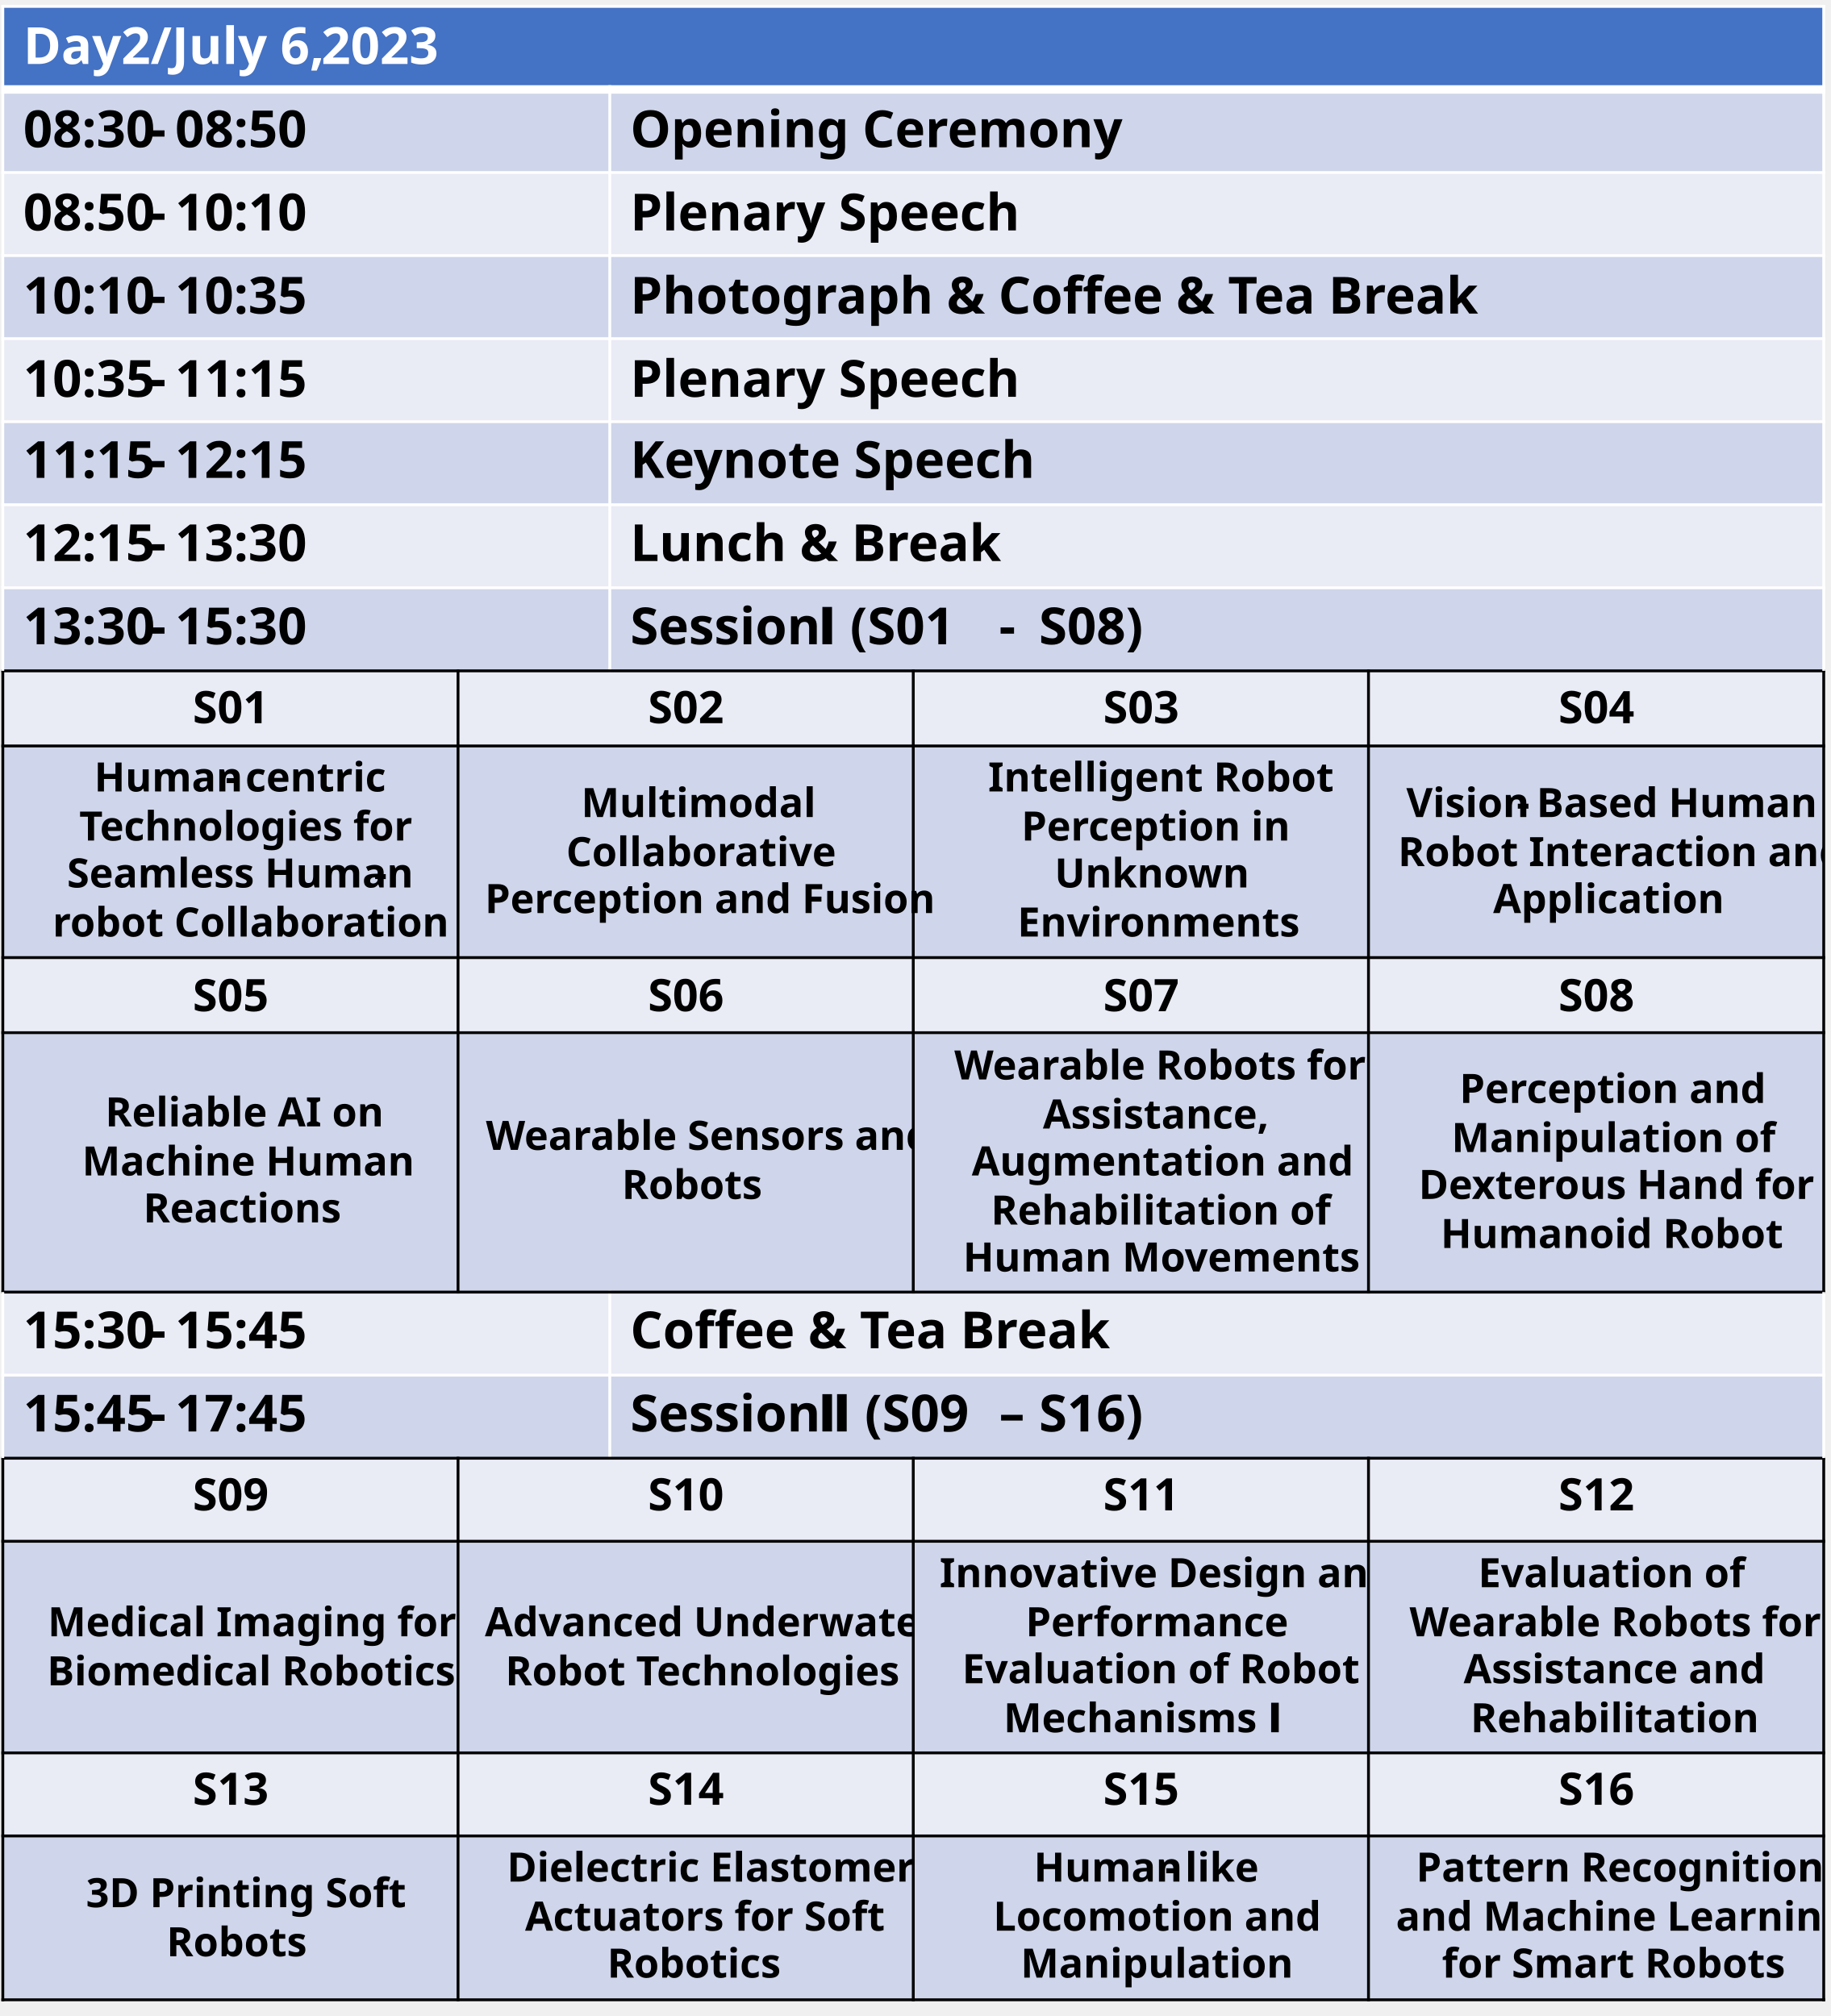
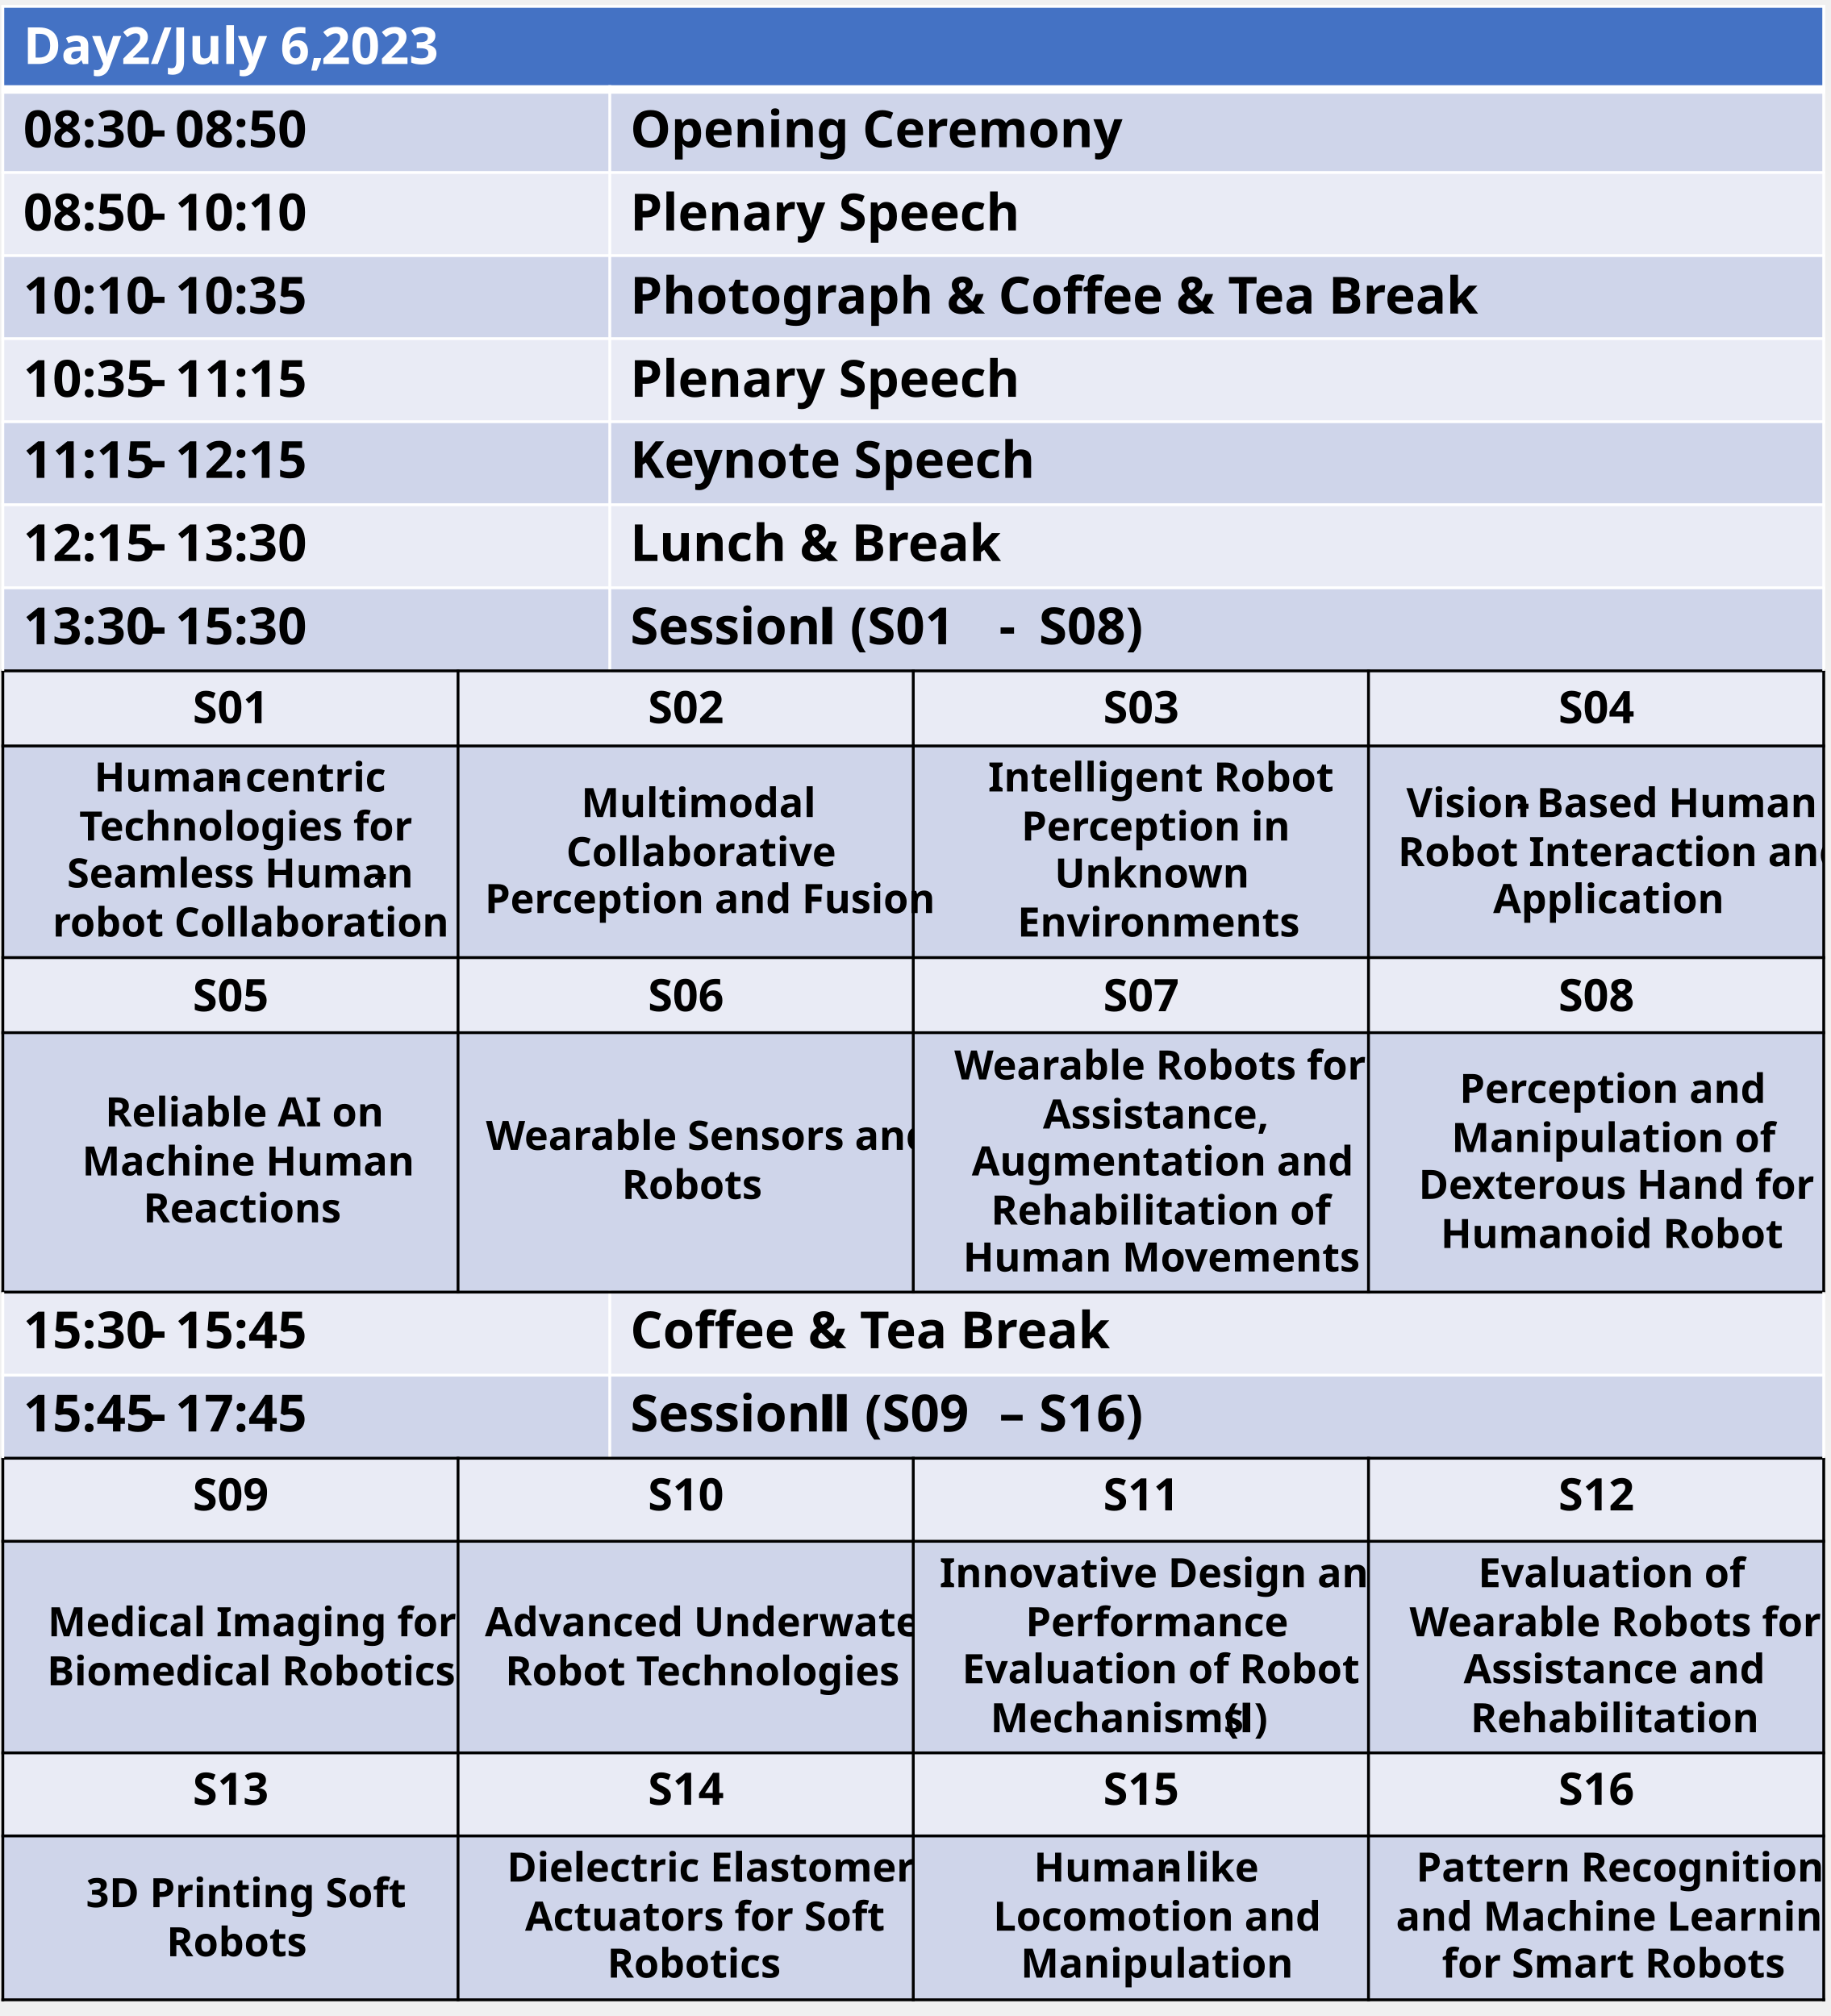
<svg xmlns="http://www.w3.org/2000/svg" width="858" height="945" overflow="hidden">
  <defs>
    <clipPath id="clip0">
      <rect x="226" y="-3" width="858" height="945" />
    </clipPath>
    <clipPath id="clip1">
      <rect x="227" y="-82" width="854" height="202" />
    </clipPath>
    <clipPath id="clip2">
      <rect x="511" y="-43" width="570" height="202" />
    </clipPath>
    <clipPath id="clip3">
      <rect x="227" y="-43" width="285" height="202" />
    </clipPath>
    <clipPath id="clip4">
      <rect x="511" y="-4" width="570" height="202" />
    </clipPath>
    <clipPath id="clip5">
      <rect x="227" y="-4" width="285" height="202" />
    </clipPath>
    <clipPath id="clip6">
      <rect x="511" y="35" width="570" height="202" />
    </clipPath>
    <clipPath id="clip7">
      <rect x="227" y="35" width="285" height="202" />
    </clipPath>
    <clipPath id="clip8">
      <rect x="511" y="74" width="570" height="202" />
    </clipPath>
    <clipPath id="clip9">
      <rect x="227" y="74" width="285" height="202" />
    </clipPath>
    <clipPath id="clip10">
      <rect x="511" y="113" width="570" height="202" />
    </clipPath>
    <clipPath id="clip11">
      <rect x="227" y="113" width="285" height="202" />
    </clipPath>
    <clipPath id="clip12">
      <rect x="511" y="152" width="570" height="202" />
    </clipPath>
    <clipPath id="clip13">
      <rect x="227" y="152" width="285" height="202" />
    </clipPath>
    <clipPath id="clip14">
      <rect x="511" y="190" width="570" height="203" />
    </clipPath>
    <clipPath id="clip15">
      <rect x="227" y="190" width="285" height="203" />
    </clipPath>
    <clipPath id="clip16">
      <rect x="867" y="161" width="214" height="471" />
    </clipPath>
    <clipPath id="clip17">
      <rect x="440" y="385" width="214" height="314" />
    </clipPath>
    <clipPath id="clip18">
      <rect x="511" y="521" width="570" height="202" />
    </clipPath>
    <clipPath id="clip19">
      <rect x="227" y="521" width="285" height="202" />
    </clipPath>
    <clipPath id="clip20">
      <rect x="511" y="560" width="570" height="202" />
    </clipPath>
    <clipPath id="clip21">
      <rect x="227" y="560" width="285" height="202" />
    </clipPath>
    <clipPath id="clip22">
      <rect x="653" y="455" width="215" height="628" />
    </clipPath>
    <clipPath id="clip23">
      <rect x="440" y="612" width="214" height="314" />
    </clipPath>
    <clipPath id="clip24">
      <rect x="867" y="660" width="214" height="472" />
    </clipPath>
  </defs>
  <g clip-path="url(#clip0)" transform="translate(-226 3)">
    <path d="M227.314 0 1080.65 0 1080.65 38.933 227.314 38.933Z" fill="#4472C4" fill-rule="evenodd" />
    <path d="M227.314 38.933 511.758 38.933 511.758 77.867 227.314 77.867Z" fill="#CFD5EA" fill-rule="evenodd" />
    <path d="M511.758 38.933 1080.65 38.933 1080.65 77.867 511.758 77.867Z" fill="#CFD5EA" fill-rule="evenodd" />
    <path d="M227.314 77.867 511.758 77.867 511.758 116.8 227.314 116.8Z" fill="#E9EBF5" fill-rule="evenodd" />
    <path d="M511.758 77.867 1080.65 77.867 1080.65 116.8 511.758 116.8Z" fill="#E9EBF5" fill-rule="evenodd" />
    <path d="M227.314 116.8 511.758 116.8 511.758 155.733 227.314 155.733Z" fill="#CFD5EA" fill-rule="evenodd" />
    <path d="M511.758 116.8 1080.65 116.8 1080.65 155.733 511.758 155.733Z" fill="#CFD5EA" fill-rule="evenodd" />
    <path d="M227.314 155.733 511.758 155.733 511.758 194.667 227.314 194.667Z" fill="#E9EBF5" fill-rule="evenodd" />
    <path d="M511.758 155.733 1080.65 155.733 1080.65 194.667 511.758 194.667Z" fill="#E9EBF5" fill-rule="evenodd" />
    <path d="M227.314 194.667 511.758 194.667 511.758 233.6 227.314 233.6Z" fill="#CFD5EA" fill-rule="evenodd" />
    <path d="M511.758 194.667 1080.65 194.667 1080.65 233.6 511.758 233.6Z" fill="#CFD5EA" fill-rule="evenodd" />
    <path d="M227.314 233.6 511.758 233.6 511.758 272.533 227.314 272.533Z" fill="#E9EBF5" fill-rule="evenodd" />
    <path d="M511.758 233.6 1080.65 233.6 1080.65 272.533 511.758 272.533Z" fill="#E9EBF5" fill-rule="evenodd" />
    <path d="M227.314 272.533 511.758 272.533 511.758 311.467 227.314 311.467Z" fill="#CFD5EA" fill-rule="evenodd" />
    <path d="M511.758 272.533 1080.65 272.533 1080.65 311.467 511.758 311.467Z" fill="#CFD5EA" fill-rule="evenodd" />
    <path d="M227.314 311.467 440.647 311.467 440.647 346.667 227.314 346.667Z" fill="#E9EBF5" fill-rule="evenodd" />
    <path d="M440.647 311.467 653.98 311.467 653.98 346.667 440.647 346.667Z" fill="#E9EBF5" fill-rule="evenodd" />
    <path d="M653.98 311.467 867.314 311.467 867.314 346.667 653.98 346.667Z" fill="#E9EBF5" fill-rule="evenodd" />
    <path d="M867.314 311.467 1080.65 311.467 1080.65 346.667 867.314 346.667Z" fill="#E9EBF5" fill-rule="evenodd" />
    <path d="M227.314 346.667 440.647 346.667 440.647 445.867 227.314 445.867Z" fill="#CFD5EA" fill-rule="evenodd" />
    <path d="M440.647 346.667 653.98 346.667 653.98 445.867 440.647 445.867Z" fill="#CFD5EA" fill-rule="evenodd" />
    <path d="M653.98 346.667 867.314 346.667 867.314 445.867 653.98 445.867Z" fill="#CFD5EA" fill-rule="evenodd" />
    <path d="M867.314 346.667 1080.65 346.667 1080.65 445.867 867.314 445.867Z" fill="#CFD5EA" fill-rule="evenodd" />
    <path d="M227.314 445.867 440.647 445.867 440.647 481.067 227.314 481.067Z" fill="#E9EBF5" fill-rule="evenodd" />
    <path d="M440.647 445.867 653.98 445.867 653.98 481.067 440.647 481.067Z" fill="#E9EBF5" fill-rule="evenodd" />
    <path d="M653.98 445.867 867.314 445.867 867.314 481.067 653.98 481.067Z" fill="#E9EBF5" fill-rule="evenodd" />
    <path d="M867.314 445.867 1080.65 445.867 1080.65 481.067 867.314 481.067Z" fill="#E9EBF5" fill-rule="evenodd" />
    <path d="M227.314 481.067 440.647 481.067 440.647 602.667 227.314 602.667Z" fill="#CFD5EA" fill-rule="evenodd" />
    <path d="M440.647 481.067 653.98 481.067 653.98 602.667 440.647 602.667Z" fill="#CFD5EA" fill-rule="evenodd" />
    <path d="M653.98 481.067 867.314 481.067 867.314 602.667 653.98 602.667Z" fill="#CFD5EA" fill-rule="evenodd" />
    <path d="M867.314 481.067 1080.65 481.067 1080.65 602.667 867.314 602.667Z" fill="#CFD5EA" fill-rule="evenodd" />
    <path d="M227.314 602.667 511.758 602.667 511.758 641.6 227.314 641.6Z" fill="#E9EBF5" fill-rule="evenodd" />
    <path d="M511.758 602.667 1080.65 602.667 1080.65 641.6 511.758 641.6Z" fill="#E9EBF5" fill-rule="evenodd" />
    <path d="M227.314 641.6 511.758 641.6 511.758 680.533 227.314 680.533Z" fill="#CFD5EA" fill-rule="evenodd" />
    <path d="M511.758 641.6 1080.65 641.6 1080.65 680.533 511.758 680.533Z" fill="#CFD5EA" fill-rule="evenodd" />
    <path d="M227.314 680.533 440.647 680.533 440.647 719.467 227.314 719.467Z" fill="#E9EBF5" fill-rule="evenodd" />
    <path d="M440.647 680.533 653.98 680.533 653.98 719.467 440.647 719.467Z" fill="#E9EBF5" fill-rule="evenodd" />
    <path d="M653.98 680.533 867.314 680.533 867.314 719.467 653.98 719.467Z" fill="#E9EBF5" fill-rule="evenodd" />
    <path d="M867.314 680.533 1080.65 680.533 1080.65 719.467 867.314 719.467Z" fill="#E9EBF5" fill-rule="evenodd" />
    <path d="M227.314 719.467 440.647 719.467 440.647 818.667 227.314 818.667Z" fill="#CFD5EA" fill-rule="evenodd" />
    <path d="M440.647 719.467 653.98 719.467 653.98 818.667 440.647 818.667Z" fill="#CFD5EA" fill-rule="evenodd" />
    <path d="M653.98 719.467 867.314 719.467 867.314 818.667 653.98 818.667Z" fill="#CFD5EA" fill-rule="evenodd" />
    <path d="M867.314 719.467 1080.65 719.467 1080.65 818.667 867.314 818.667Z" fill="#CFD5EA" fill-rule="evenodd" />
    <path d="M227.314 818.667 440.647 818.667 440.647 857.6 227.314 857.6Z" fill="#E9EBF5" fill-rule="evenodd" />
    <path d="M440.647 818.667 653.98 818.667 653.98 857.6 440.647 857.6Z" fill="#E9EBF5" fill-rule="evenodd" />
    <path d="M653.98 818.667 867.314 818.667 867.314 857.6 653.98 857.6Z" fill="#E9EBF5" fill-rule="evenodd" />
    <path d="M867.314 818.667 1080.65 818.667 1080.65 857.6 867.314 857.6Z" fill="#E9EBF5" fill-rule="evenodd" />
    <path d="M227.314 857.6 440.647 857.6 440.647 934.4 227.314 934.4Z" fill="#CFD5EA" fill-rule="evenodd" />
    <path d="M440.647 857.6 653.98 857.6 653.98 934.4 440.647 934.4Z" fill="#CFD5EA" fill-rule="evenodd" />
    <path d="M653.98 857.6 867.314 857.6 867.314 934.4 653.98 934.4Z" fill="#CFD5EA" fill-rule="evenodd" />
    <path d="M867.314 857.6 1080.65 857.6 1080.65 934.4 867.314 934.4Z" fill="#CFD5EA" fill-rule="evenodd" />
    <path d="M440.647 310.8 440.647 603.333" stroke="#000000" stroke-width="1.333" stroke-linejoin="round" stroke-miterlimit="10" fill="none" fill-rule="evenodd" />
    <path d="M440.647 679.867 440.647 935.067" stroke="#000000" stroke-width="1.333" stroke-linejoin="round" stroke-miterlimit="10" fill="none" fill-rule="evenodd" />
    <path d="M511.758 36.933 511.758 312.133" stroke="#FFFFFF" stroke-width="1.333" stroke-linejoin="round" stroke-miterlimit="10" fill="none" fill-rule="evenodd" />
    <path d="M511.758 602 511.758 681.2" stroke="#FFFFFF" stroke-width="1.333" stroke-linejoin="round" stroke-miterlimit="10" fill="none" fill-rule="evenodd" />
    <path d="M653.98 310.8 653.98 603.333" stroke="#000000" stroke-width="1.333" stroke-linejoin="round" stroke-miterlimit="10" fill="none" fill-rule="evenodd" />
    <path d="M653.98 679.867 653.98 935.067" stroke="#000000" stroke-width="1.333" stroke-linejoin="round" stroke-miterlimit="10" fill="none" fill-rule="evenodd" />
    <path d="M867.314 310.8 867.314 603.333" stroke="#000000" stroke-width="1.333" stroke-linejoin="round" stroke-miterlimit="10" fill="none" fill-rule="evenodd" />
    <path d="M867.314 679.867 867.314 935.067" stroke="#000000" stroke-width="1.333" stroke-linejoin="round" stroke-miterlimit="10" fill="none" fill-rule="evenodd" />
    <path d="M226.647 38.933 1081.31 38.933" stroke="#FFFFFF" stroke-width="4" stroke-linejoin="round" stroke-miterlimit="10" fill="none" fill-rule="evenodd" />
    <path d="M226.647 77.867 1081.31 77.867" stroke="#FFFFFF" stroke-width="1.333" stroke-linejoin="round" stroke-miterlimit="10" fill="none" fill-rule="evenodd" />
    <path d="M226.647 116.8 1081.31 116.8" stroke="#FFFFFF" stroke-width="1.333" stroke-linejoin="round" stroke-miterlimit="10" fill="none" fill-rule="evenodd" />
    <path d="M226.647 155.733 1081.31 155.733" stroke="#FFFFFF" stroke-width="1.333" stroke-linejoin="round" stroke-miterlimit="10" fill="none" fill-rule="evenodd" />
    <path d="M226.647 194.667 1081.31 194.667" stroke="#FFFFFF" stroke-width="1.333" stroke-linejoin="round" stroke-miterlimit="10" fill="none" fill-rule="evenodd" />
    <path d="M226.647 233.6 1081.31 233.6" stroke="#FFFFFF" stroke-width="1.333" stroke-linejoin="round" stroke-miterlimit="10" fill="none" fill-rule="evenodd" />
    <path d="M226.647 272.533 1081.31 272.533" stroke="#FFFFFF" stroke-width="1.333" stroke-linejoin="round" stroke-miterlimit="10" fill="none" fill-rule="evenodd" />
    <path d="M226.647 311.467 1081.31 311.467" stroke="#000000" stroke-width="1.333" stroke-linejoin="round" stroke-miterlimit="10" fill="none" fill-rule="evenodd" />
    <path d="M226.647 346.667 1081.31 346.667" stroke="#000000" stroke-width="1.333" stroke-linejoin="round" stroke-miterlimit="10" fill="none" fill-rule="evenodd" />
    <path d="M226.647 445.867 1081.31 445.867" stroke="#000000" stroke-width="1.333" stroke-linejoin="round" stroke-miterlimit="10" fill="none" fill-rule="evenodd" />
    <path d="M226.647 481.067 1081.31 481.067" stroke="#000000" stroke-width="1.333" stroke-linejoin="round" stroke-miterlimit="10" fill="none" fill-rule="evenodd" />
    <path d="M226.647 602.667 1081.31 602.667" stroke="#000000" stroke-width="1.333" stroke-linejoin="round" stroke-miterlimit="10" fill="none" fill-rule="evenodd" />
    <path d="M226.647 641.6 1081.31 641.6" stroke="#FFFFFF" stroke-width="1.333" stroke-linejoin="round" stroke-miterlimit="10" fill="none" fill-rule="evenodd" />
    <path d="M226.647 680.533 1081.31 680.533" stroke="#000000" stroke-width="1.333" stroke-linejoin="round" stroke-miterlimit="10" fill="none" fill-rule="evenodd" />
    <path d="M226.647 719.467 1081.31 719.467" stroke="#000000" stroke-width="1.333" stroke-linejoin="round" stroke-miterlimit="10" fill="none" fill-rule="evenodd" />
    <path d="M226.647 818.667 1081.31 818.667" stroke="#000000" stroke-width="1.333" stroke-linejoin="round" stroke-miterlimit="10" fill="none" fill-rule="evenodd" />
    <path d="M226.647 857.6 1081.31 857.6" stroke="#000000" stroke-width="1.333" stroke-linejoin="round" stroke-miterlimit="10" fill="none" fill-rule="evenodd" />
    <path d="M227.314-0.667 227.314 311.467" stroke="#FFFFFF" stroke-width="1.333" stroke-linejoin="round" stroke-miterlimit="10" fill="none" fill-rule="evenodd" />
    <path d="M227.314 311.467 227.314 602.667" stroke="#000000" stroke-width="1.333" stroke-linejoin="round" stroke-miterlimit="10" fill="none" fill-rule="evenodd" />
    <path d="M227.314 602.667 227.314 680.533" stroke="#FFFFFF" stroke-width="1.333" stroke-linejoin="round" stroke-miterlimit="10" fill="none" fill-rule="evenodd" />
    <path d="M227.314 680.533 227.314 935.067" stroke="#000000" stroke-width="1.333" stroke-linejoin="round" stroke-miterlimit="10" fill="none" fill-rule="evenodd" />
    <path d="M1080.65-0.667 1080.65 311.467" stroke="#FFFFFF" stroke-width="1.333" stroke-linejoin="round" stroke-miterlimit="10" fill="none" fill-rule="evenodd" />
    <path d="M1080.65 311.467 1080.65 602.667" stroke="#000000" stroke-width="1.333" stroke-linejoin="round" stroke-miterlimit="10" fill="none" fill-rule="evenodd" />
    <path d="M1080.65 602.667 1080.65 680.533" stroke="#FFFFFF" stroke-width="1.333" stroke-linejoin="round" stroke-miterlimit="10" fill="none" fill-rule="evenodd" />
    <path d="M1080.65 680.533 1080.65 935.067" stroke="#000000" stroke-width="1.333" stroke-linejoin="round" stroke-miterlimit="10" fill="none" fill-rule="evenodd" />
    <path d="M226.647 0 1081.31 0" stroke="#FFFFFF" stroke-width="1.333" stroke-linejoin="round" stroke-miterlimit="10" fill="none" fill-rule="evenodd" />
    <path d="M226.647 934.4 1081.31 934.4" stroke="#000000" stroke-width="1.333" stroke-linejoin="round" stroke-miterlimit="10" fill="none" fill-rule="evenodd" />
    <g clip-path="url(#clip1)">
      <text fill="#FFFFFF" font-family="DengXian,DengXian_MSFontService,sans-serif" font-weight="700" font-size="24" transform="translate(236.914 27)">Day2/July 6,</text>
    </g>
    <text fill="#FFFFFF" font-family="DengXian,DengXian_MSFontService,sans-serif" font-weight="700" font-size="24" transform="translate(376.58 27)">2023</text>
    <g clip-path="url(#clip2)">
      <text font-family="DengXian,DengXian_MSFontService,sans-serif" font-weight="700" font-size="24" transform="translate(521.358 66)">Opening Ceremony</text>
    </g>
    <g clip-path="url(#clip3)">
      <text font-family="DengXian,DengXian_MSFontService,sans-serif" font-weight="700" font-size="24" transform="translate(236.914 66)">08:30</text>
    </g>
    <text font-family="DengXian,DengXian_MSFontService,sans-serif" font-weight="700" font-size="24" transform="translate(296.08 66)">-</text>
    <text font-family="DengXian,DengXian_MSFontService,sans-serif" font-weight="700" font-size="24" transform="translate(308.08 66)">08:50</text>
    <g clip-path="url(#clip4)">
      <text font-family="DengXian,DengXian_MSFontService,sans-serif" font-weight="700" font-size="24" transform="translate(521.358 105)">Plenary Speech</text>
    </g>
    <g clip-path="url(#clip5)">
      <text font-family="DengXian,DengXian_MSFontService,sans-serif" font-weight="700" font-size="24" transform="translate(236.914 105)">08:50</text>
    </g>
    <text font-family="DengXian,DengXian_MSFontService,sans-serif" font-weight="700" font-size="24" transform="translate(296.08 105)">-</text>
    <text font-family="DengXian,DengXian_MSFontService,sans-serif" font-weight="700" font-size="24" transform="translate(308.08 105)">10:10</text>
    <g clip-path="url(#clip6)">
      <text font-family="DengXian,DengXian_MSFontService,sans-serif" font-weight="700" font-size="24" transform="translate(521.358 144)">Photograph &amp; Coffee &amp; Tea Break</text>
    </g>
    <g clip-path="url(#clip7)">
      <text font-family="DengXian,DengXian_MSFontService,sans-serif" font-weight="700" font-size="24" transform="translate(236.914 144)">10:10</text>
    </g>
    <text font-family="DengXian,DengXian_MSFontService,sans-serif" font-weight="700" font-size="24" transform="translate(296.08 144)">-</text>
    <text font-family="DengXian,DengXian_MSFontService,sans-serif" font-weight="700" font-size="24" transform="translate(308.08 144)">10:35</text>
    <g clip-path="url(#clip8)">
      <text font-family="DengXian,DengXian_MSFontService,sans-serif" font-weight="700" font-size="24" transform="translate(521.358 183)">Plenary Speech</text>
    </g>
    <g clip-path="url(#clip9)">
      <text font-family="DengXian,DengXian_MSFontService,sans-serif" font-weight="700" font-size="24" transform="translate(236.914 183)">10:35</text>
    </g>
    <text font-family="DengXian,DengXian_MSFontService,sans-serif" font-weight="700" font-size="24" transform="translate(296.08 183)">-</text>
    <text font-family="DengXian,DengXian_MSFontService,sans-serif" font-weight="700" font-size="24" transform="translate(308.08 183)">11:15</text>
    <g clip-path="url(#clip10)">
      <text font-family="DengXian,DengXian_MSFontService,sans-serif" font-weight="700" font-size="24" transform="translate(521.358 221)">Keynote Speech</text>
    </g>
    <g clip-path="url(#clip11)">
      <text font-family="DengXian,DengXian_MSFontService,sans-serif" font-weight="700" font-size="24" transform="translate(236.914 221)">11:15</text>
    </g>
    <text font-family="DengXian,DengXian_MSFontService,sans-serif" font-weight="700" font-size="24" transform="translate(296.08 221)">-</text>
    <text font-family="DengXian,DengXian_MSFontService,sans-serif" font-weight="700" font-size="24" transform="translate(308.08 221)">12:15</text>
    <g clip-path="url(#clip12)">
      <text font-family="DengXian,DengXian_MSFontService,sans-serif" font-weight="700" font-size="24" transform="translate(521.358 260)">Lunch &amp; Break</text>
    </g>
    <g clip-path="url(#clip13)">
      <text font-family="DengXian,DengXian_MSFontService,sans-serif" font-weight="700" font-size="24" transform="translate(236.914 260)">12:15</text>
    </g>
    <text font-family="DengXian,DengXian_MSFontService,sans-serif" font-weight="700" font-size="24" transform="translate(296.08 260)">-</text>
    <text font-family="DengXian,DengXian_MSFontService,sans-serif" font-weight="700" font-size="24" transform="translate(308.08 260)">13:30</text>
    <g clip-path="url(#clip14)">
      <text font-family="DengXian,DengXian_MSFontService,sans-serif" font-weight="700" font-size="24" transform="translate(521.358 299)">Session</text>
    </g>
    <text font-family="DengXian,DengXian_MSFontService,sans-serif" font-weight="700" font-size="24" transform="translate(609.191 299)">Ⅰ (S01</text>
    <text font-family="DengXian,DengXian_MSFontService,sans-serif" font-weight="700" font-size="24" transform="translate(694.191 299)">-</text>
    <text font-family="DengXian,DengXian_MSFontService,sans-serif" font-weight="700" font-size="24" transform="translate(712.858 299)">S08)</text>
    <g clip-path="url(#clip15)">
      <text font-family="DengXian,DengXian_MSFontService,sans-serif" font-weight="700" font-size="24" transform="translate(236.914 299)">13:30</text>
    </g>
    <text font-family="DengXian,DengXian_MSFontService,sans-serif" font-weight="700" font-size="24" transform="translate(296.08 299)">-</text>
    <text font-family="DengXian,DengXian_MSFontService,sans-serif" font-weight="700" font-size="24" transform="translate(308.08 299)">15:30</text>
    <text font-family="DengXian,DengXian_MSFontService,sans-serif" font-weight="700" font-size="21" transform="translate(956.314 336)">S04</text>
    <text font-family="DengXian,DengXian_MSFontService,sans-serif" font-weight="700" font-size="21" transform="translate(742.98 336)">S03</text>
    <text font-family="DengXian,DengXian_MSFontService,sans-serif" font-weight="700" font-size="21" transform="translate(529.647 336)">S02</text>
    <text font-family="DengXian,DengXian_MSFontService,sans-serif" font-weight="700" font-size="21" transform="translate(316.314 336)">S01</text>
    <text font-family="DengXian,DengXian_MSFontService,sans-serif" font-weight="700" font-size="19" transform="translate(885.06 380)">Vision</text>
    <text font-family="DengXian,DengXian_MSFontService,sans-serif" font-weight="700" font-size="19" transform="translate(936.727 380)">-</text>
    <text font-family="DengXian,DengXian_MSFontService,sans-serif" font-weight="700" font-size="19" transform="translate(946.06 380)">Based Human</text>
    <g clip-path="url(#clip16)">
      <text font-family="DengXian,DengXian_MSFontService,sans-serif" font-weight="700" font-size="19" transform="translate(881.147 403)">Robot Interaction and</text>
    </g>
    <text font-family="DengXian,DengXian_MSFontService,sans-serif" font-weight="700" font-size="19" transform="translate(925.727 425)">Application</text>
    <text font-family="DengXian,DengXian_MSFontService,sans-serif" font-weight="700" font-size="19" transform="translate(689.064 368)">Intelligent Robot</text>
    <text font-family="DengXian,DengXian_MSFontService,sans-serif" font-weight="700" font-size="19" transform="translate(704.65 391)">Perception in</text>
    <text font-family="DengXian,DengXian_MSFontService,sans-serif" font-weight="700" font-size="19" transform="translate(720.23 413)">Unknown</text>
    <text font-family="DengXian,DengXian_MSFontService,sans-serif" font-weight="700" font-size="19" transform="translate(702.817 436)">Environments</text>
    <text font-family="DengXian,DengXian_MSFontService,sans-serif" font-weight="700" font-size="19" transform="translate(498.397 380)">Multimodal</text>
    <text font-family="DengXian,DengXian_MSFontService,sans-serif" font-weight="700" font-size="19" transform="translate(491.317 403)">Collaborative</text>
    <text font-family="DengXian,DengXian_MSFontService,sans-serif" font-weight="700" font-size="19" transform="translate(453.23 425)">Perception and Fusion</text>
    <text font-family="DengXian,DengXian_MSFontService,sans-serif" font-weight="700" font-size="19" transform="translate(270.147 368)">Human</text>
    <text font-family="DengXian,DengXian_MSFontService,sans-serif" font-weight="700" font-size="19" transform="translate(331.647 368)">-</text>
    <text font-family="DengXian,DengXian_MSFontService,sans-serif" font-weight="700" font-size="19" transform="translate(340.98 368)">centric</text>
    <text font-family="DengXian,DengXian_MSFontService,sans-serif" font-weight="700" font-size="19" transform="translate(263.147 391)">Technologies for</text>
    <text font-family="DengXian,DengXian_MSFontService,sans-serif" font-weight="700" font-size="19" transform="translate(257.394 413)">Seamless Human</text>
    <text font-family="DengXian,DengXian_MSFontService,sans-serif" font-weight="700" font-size="19" transform="translate(401.227 413)">-</text>
    <text font-family="DengXian,DengXian_MSFontService,sans-serif" font-weight="700" font-size="19" transform="translate(250.647 436)">robot Collaboration</text>
    <text font-family="DengXian,DengXian_MSFontService,sans-serif" font-weight="700" font-size="21" transform="translate(956.314 471)">S08</text>
    <text font-family="DengXian,DengXian_MSFontService,sans-serif" font-weight="700" font-size="21" transform="translate(742.98 471)">S07</text>
    <text font-family="DengXian,DengXian_MSFontService,sans-serif" font-weight="700" font-size="21" transform="translate(529.647 471)">S06</text>
    <text font-family="DengXian,DengXian_MSFontService,sans-serif" font-weight="700" font-size="21" transform="translate(316.314 471)">S05</text>
    <text font-family="DengXian,DengXian_MSFontService,sans-serif" font-weight="700" font-size="19" transform="translate(909.98 514)">Perception and</text>
    <text font-family="DengXian,DengXian_MSFontService,sans-serif" font-weight="700" font-size="19" transform="translate(906.227 537)">Manipulation of</text>
    <text font-family="DengXian,DengXian_MSFontService,sans-serif" font-weight="700" font-size="19" transform="translate(890.814 559)">Dexterous Hand for</text>
    <text font-family="DengXian,DengXian_MSFontService,sans-serif" font-weight="700" font-size="19" transform="translate(901.147 582)">Humanoid Robot</text>
    <text font-family="DengXian,DengXian_MSFontService,sans-serif" font-weight="700" font-size="19" transform="translate(673.23 503)">Wearable Robots for</text>
    <text font-family="DengXian,DengXian_MSFontService,sans-serif" font-weight="700" font-size="19" transform="translate(714.73 526)">Assistance,</text>
    <text font-family="DengXian,DengXian_MSFontService,sans-serif" font-weight="700" font-size="19" transform="translate(681.397 548)">Augmentation and</text>
    <text font-family="DengXian,DengXian_MSFontService,sans-serif" font-weight="700" font-size="19" transform="translate(690.397 571)">Rehabilitation of</text>
    <text font-family="DengXian,DengXian_MSFontService,sans-serif" font-weight="700" font-size="19" transform="translate(677.317 593)">Human Movements</text>
    <g clip-path="url(#clip17)">
      <text font-family="DengXian,DengXian_MSFontService,sans-serif" font-weight="700" font-size="19" transform="translate(453.73 536)">Wearable Sensors and</text>
    </g>
    <text font-family="DengXian,DengXian_MSFontService,sans-serif" font-weight="700" font-size="19" transform="translate(517.397 559)">Robots</text>
    <text font-family="DengXian,DengXian_MSFontService,sans-serif" font-weight="700" font-size="19" transform="translate(275.314 525)">Reliable AI on</text>
    <text font-family="DengXian,DengXian_MSFontService,sans-serif" font-weight="700" font-size="19" transform="translate(264.48 548)">Machine Human</text>
    <text font-family="DengXian,DengXian_MSFontService,sans-serif" font-weight="700" font-size="19" transform="translate(293.147 570)">Reactions</text>
    <g clip-path="url(#clip18)">
      <text font-family="DengXian,DengXian_MSFontService,sans-serif" font-weight="700" font-size="24" transform="translate(521.358 629)">Coffee &amp; Tea Break</text>
    </g>
    <g clip-path="url(#clip19)">
      <text font-family="DengXian,DengXian_MSFontService,sans-serif" font-weight="700" font-size="24" transform="translate(236.914 629)">15:30</text>
    </g>
    <text font-family="DengXian,DengXian_MSFontService,sans-serif" font-weight="700" font-size="24" transform="translate(296.08 629)">-</text>
    <text font-family="DengXian,DengXian_MSFontService,sans-serif" font-weight="700" font-size="24" transform="translate(308.08 629)">15:45</text>
    <g clip-path="url(#clip20)">
      <text font-family="DengXian,DengXian_MSFontService,sans-serif" font-weight="700" font-size="24" transform="translate(521.358 668)">Session</text>
    </g>
    <text font-family="DengXian,DengXian_MSFontService,sans-serif" font-weight="700" font-size="24" transform="translate(609.191 668)">Ⅱ (S09</text>
    <text font-family="DengXian,DengXian_MSFontService,sans-serif" font-weight="700" font-size="24" transform="translate(694.191 668)">–</text>
    <text font-family="DengXian,DengXian_MSFontService,sans-serif" font-weight="700" font-size="24" transform="translate(712.858 668)">S16)</text>
    <g clip-path="url(#clip21)">
      <text font-family="DengXian,DengXian_MSFontService,sans-serif" font-weight="700" font-size="24" transform="translate(236.914 668)">15:45</text>
    </g>
    <text font-family="DengXian,DengXian_MSFontService,sans-serif" font-weight="700" font-size="24" transform="translate(296.08 668)">-</text>
    <text font-family="DengXian,DengXian_MSFontService,sans-serif" font-weight="700" font-size="24" transform="translate(308.08 668)">17:45</text>
    <text font-family="DengXian,DengXian_MSFontService,sans-serif" font-weight="700" font-size="21" transform="translate(956.314 705)">S12</text>
    <text font-family="DengXian,DengXian_MSFontService,sans-serif" font-weight="700" font-size="21" transform="translate(742.98 705)">S11</text>
    <text font-family="DengXian,DengXian_MSFontService,sans-serif" font-weight="700" font-size="21" transform="translate(529.647 705)">S10</text>
    <text font-family="DengXian,DengXian_MSFontService,sans-serif" font-weight="700" font-size="21" transform="translate(316.314 705)">S09</text>
    <text font-family="DengXian,DengXian_MSFontService,sans-serif" font-weight="700" font-size="19" transform="translate(918.73 741)">Evaluation of</text>
    <text font-family="DengXian,DengXian_MSFontService,sans-serif" font-weight="700" font-size="19" transform="translate(886.564 764)">Wearable Robots for</text>
    <text font-family="DengXian,DengXian_MSFontService,sans-serif" font-weight="700" font-size="19" transform="translate(911.897 786)">Assistance and</text>
    <text font-family="DengXian,DengXian_MSFontService,sans-serif" font-weight="700" font-size="19" transform="translate(915.15 809)">Rehabilitation</text>
    <g clip-path="url(#clip22)">
      <text font-family="DengXian,DengXian_MSFontService,sans-serif" font-weight="700" font-size="19" transform="translate(666.314 741)">Innovative Design and</text>
    </g>
    <text font-family="DengXian,DengXian_MSFontService,sans-serif" font-weight="700" font-size="19" transform="translate(706.647 764)">Performance</text>
    <text font-family="DengXian,DengXian_MSFontService,sans-serif" font-weight="700" font-size="19" transform="translate(676.894 786)">Evaluation of Robot</text>
-     <text font-family="DengXian,DengXian_MSFontService,sans-serif" font-weight="700" font-size="19" transform="translate(696.314 809)">Mechanisms Ⅰ</text>
+     <text font-family="DengXian,DengXian_MSFontService,sans-serif" font-weight="700" font-size="19" transform="translate(690.147 809)">Mechanisms</text>
+     <text font-family="DengXian,DengXian_MSFontService,sans-serif" font-weight="700" font-size="19" transform="translate(800.147 809)">(Ⅰ)</text>
    <g clip-path="url(#clip23)">
      <text font-family="DengXian,DengXian_MSFontService,sans-serif" font-weight="700" font-size="19" transform="translate(453.23 764)">Advanced Underwater</text>
    </g>
    <text font-family="DengXian,DengXian_MSFontService,sans-serif" font-weight="700" font-size="19" transform="translate(462.817 787)">Robot Technologies</text>
    <text font-family="DengXian,DengXian_MSFontService,sans-serif" font-weight="700" font-size="19" transform="translate(248.397 764)">Medical Imaging for</text>
    <text font-family="DengXian,DengXian_MSFontService,sans-serif" font-weight="700" font-size="19" transform="translate(248.064 787)">Biomedical Robotics</text>
    <text font-family="DengXian,DengXian_MSFontService,sans-serif" font-weight="700" font-size="21" transform="translate(956.314 843)">S16</text>
    <text font-family="DengXian,DengXian_MSFontService,sans-serif" font-weight="700" font-size="21" transform="translate(742.98 843)">S15</text>
    <text font-family="DengXian,DengXian_MSFontService,sans-serif" font-weight="700" font-size="21" transform="translate(529.647 843)">S14</text>
    <text font-family="DengXian,DengXian_MSFontService,sans-serif" font-weight="700" font-size="21" transform="translate(316.314 843)">S13</text>
    <text font-family="DengXian,DengXian_MSFontService,sans-serif" font-weight="700" font-size="19" transform="translate(889.647 879)">Pattern Recognition</text>
    <g clip-path="url(#clip24)">
      <text font-family="DengXian,DengXian_MSFontService,sans-serif" font-weight="700" font-size="19" transform="translate(880.147 902)">and Machine Learning</text>
    </g>
    <text font-family="DengXian,DengXian_MSFontService,sans-serif" font-weight="700" font-size="19" transform="translate(901.727 924)">for Smart Robots</text>
    <text font-family="DengXian,DengXian_MSFontService,sans-serif" font-weight="700" font-size="19" transform="translate(710.48 879)">Human</text>
    <text font-family="DengXian,DengXian_MSFontService,sans-serif" font-weight="700" font-size="19" transform="translate(771.98 879)">-</text>
    <text font-family="DengXian,DengXian_MSFontService,sans-serif" font-weight="700" font-size="19" transform="translate(781.314 879)">like</text>
    <text font-family="DengXian,DengXian_MSFontService,sans-serif" font-weight="700" font-size="19" transform="translate(691.48 902)">Locomotion and</text>
    <text font-family="DengXian,DengXian_MSFontService,sans-serif" font-weight="700" font-size="19" transform="translate(704.314 924)">Manipulation</text>
    <text font-family="DengXian,DengXian_MSFontService,sans-serif" font-weight="700" font-size="19" transform="translate(463.564 879)">Dielectric Elastomer</text>
    <text font-family="DengXian,DengXian_MSFontService,sans-serif" font-weight="700" font-size="19" transform="translate(472.064 902)">Actuators for Soft</text>
    <text font-family="DengXian,DengXian_MSFontService,sans-serif" font-weight="700" font-size="19" transform="translate(510.564 924)">Robotics</text>
    <text font-family="DengXian,DengXian_MSFontService,sans-serif" font-weight="700" font-size="19" transform="translate(266.314 891)">3D Printing Soft</text>
    <text font-family="DengXian,DengXian_MSFontService,sans-serif" font-weight="700" font-size="19" transform="translate(304.06 914)">Robots</text>
  </g>
</svg>
